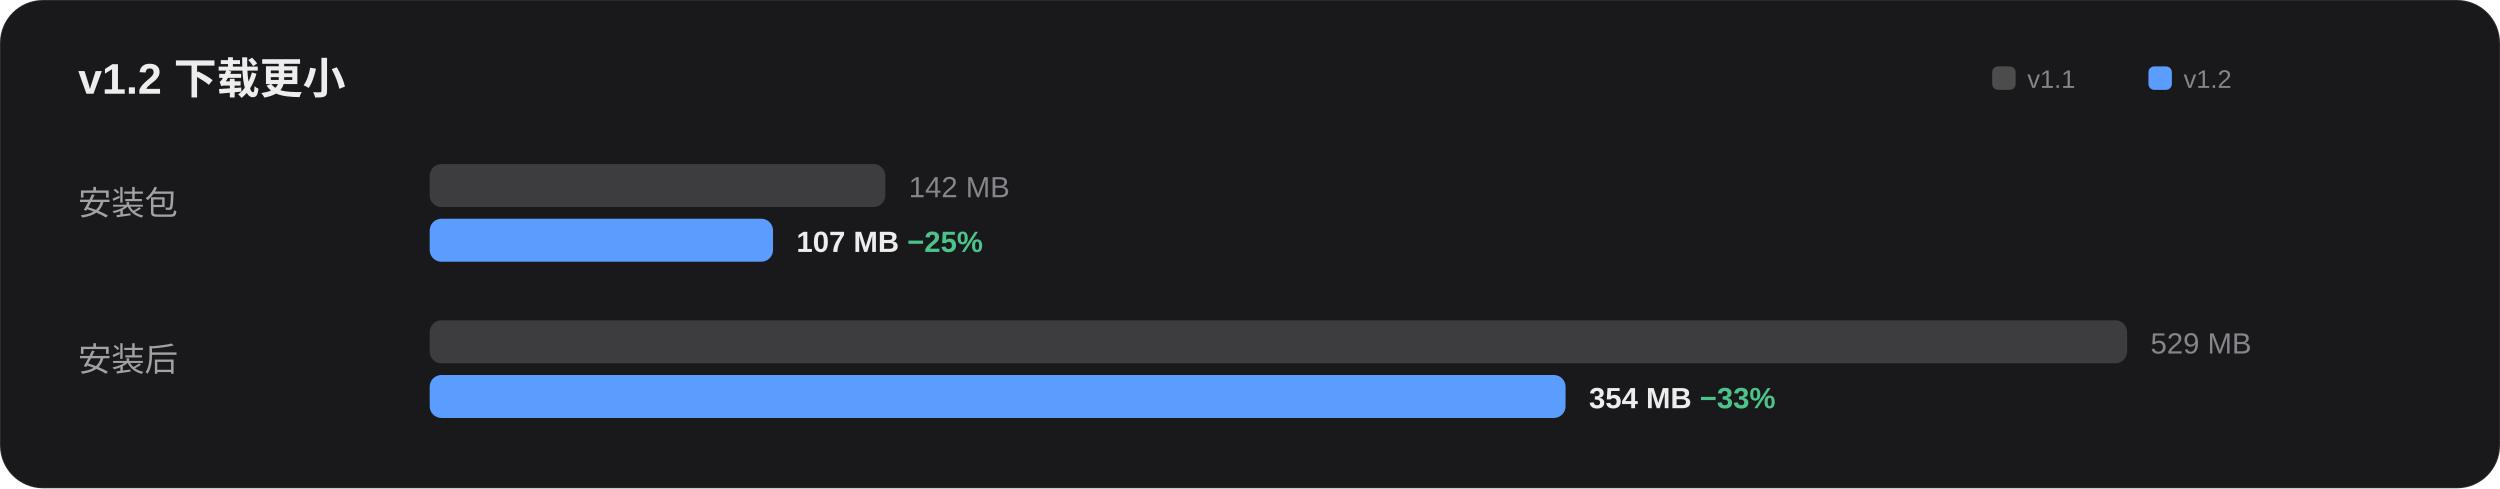
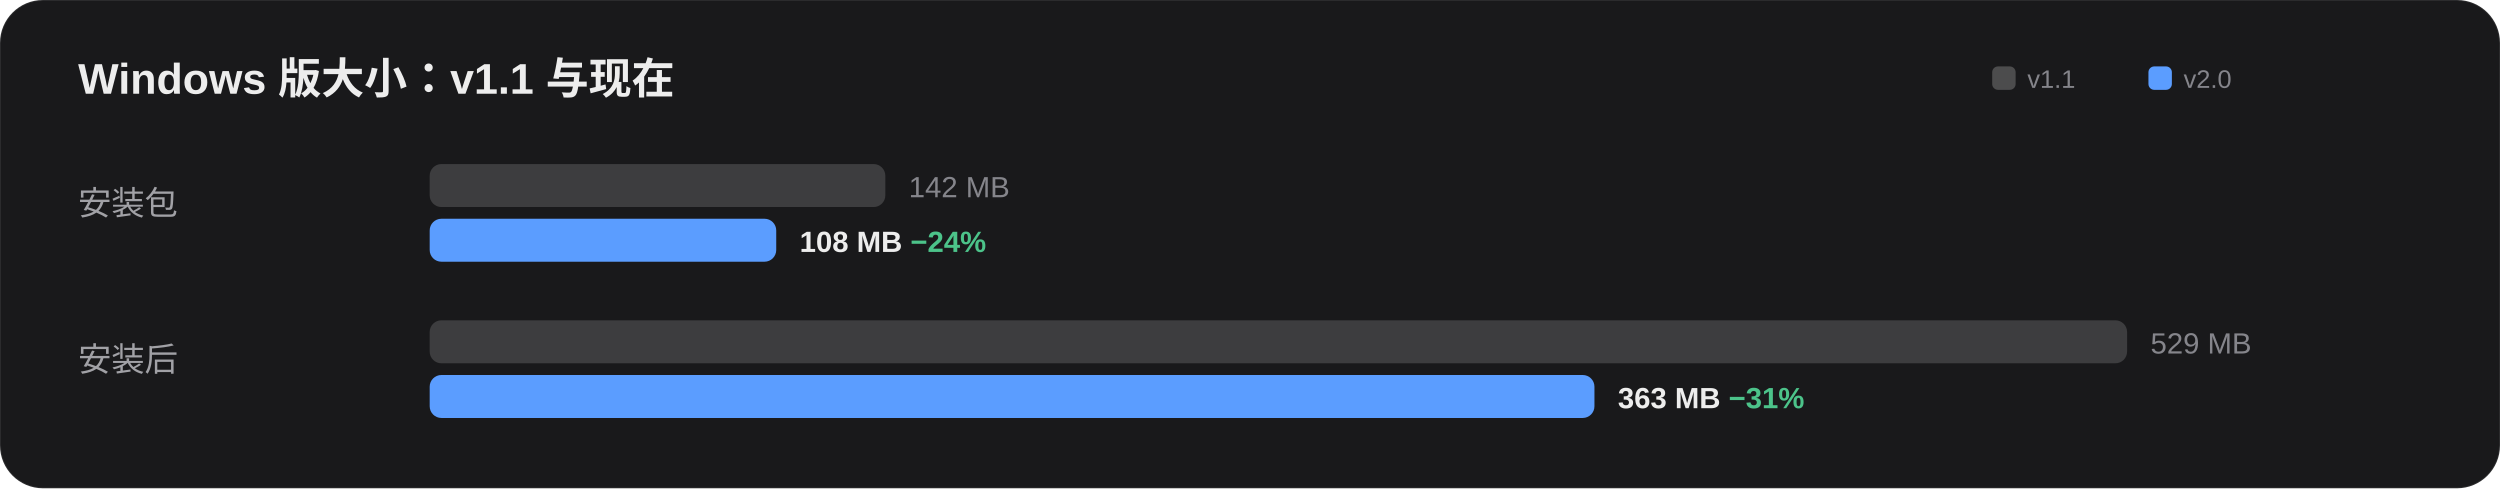
- <svg xmlns="http://www.w3.org/2000/svg" width="1280" height="250" viewBox="0 0 1280 250" role="img" aria-label="v1.2 下载更小">
+ <svg xmlns="http://www.w3.org/2000/svg" width="1280" height="250" viewBox="0 0 1280 250" role="img" aria-label="Windows 版大小：v1.1 与现在">
  <style>
text{font-family:'Segoe UI Variable Display','Segoe UI',-apple-system,BlinkMacSystemFont,'Helvetica Neue',Arial,'Malgun Gothic','Apple SD Gothic Neo','Noto Sans CJK KR','Hiragino Sans','Microsoft YaHei',sans-serif}
.mono{font-family:'Cascadia Mono',Consolas,'SF Mono',Menlo,monospace}
*{transform-box:view-box}

.bar{transform-origin:220px 0;animation:grow 1.6s cubic-bezier(0.22,1,0.36,1) both}
.d1{animation-delay:0.25s}.d2{animation-delay:0.5s}.d3{animation-delay:0.75s}
@keyframes grow{from{transform:scaleX(0)}to{transform:scaleX(1)}}
.lab{animation:fade 0.8s ease both}
.l0{animation-delay:1.1s}.l1{animation-delay:1.35s}.l2{animation-delay:1.6s}.l3{animation-delay:1.85s}
@keyframes fade{from{opacity:0;transform:translateX(-6px)}to{opacity:1;transform:none}}
@media (prefers-reduced-motion: reduce){*{animation:none!important}}
</style>
  <rect width="1280" height="250" rx="22" fill="#19191b" stroke="rgba(255,255,255,0.08)" />
-   <text x="40" y="48" font-size="22" font-weight="700" fill="#ededed">v1.2 下载更小</text>
+   <text x="40" y="48" font-size="22" font-weight="700" fill="#ededed">Windows 版大小：v1.1 与现在</text>
  <g font-size="13" fill="#85858b">
    <rect x="1020" y="34" width="12" height="12" rx="3" fill="rgba(255,255,255,0.22)" />
    <text x="1038" y="45">v1.1</text>
    <rect x="1100" y="34" width="12" height="12" rx="3" fill="#5b9dff" />
-     <text x="1118" y="45">v1.2</text>
+     <text x="1118" y="45">v2.0</text>
  </g>
  <text x="40" y="110" font-size="17" fill="#a1a1a6">安装包</text>
  <rect class="bar d0" x="220" y="84" width="233.286" height="22" rx="6" fill="rgba(255,255,255,0.16)" />
  <text class="lab l0" x="465.286" y="101" font-size="15" fill="#85858b">142 MB</text>
-   <rect class="bar d1" x="220" y="112" width="175.786" height="22" rx="6" fill="#5b9dff" />
-   <text class="lab l1" x="407.786" y="129" font-size="15" font-weight="700" fill="#ededed">107 MB  <tspan fill="#4cc38a">−25%</tspan>
+   <rect class="bar d1" x="220" y="112" width="177.429" height="22" rx="6" fill="#5b9dff" />
+   <text class="lab l1" x="409.429" y="129" font-size="15" font-weight="700" fill="#ededed">108 MB  <tspan fill="#4cc38a">−24%</tspan>
  </text>
  <text x="40" y="190" font-size="17" fill="#a1a1a6">安装后</text>
  <rect class="bar d2" x="220" y="164" width="869.071" height="22" rx="6" fill="rgba(255,255,255,0.16)" />
  <text class="lab l2" x="1101.071" y="181" font-size="15" fill="#85858b">529 MB</text>
-   <rect class="bar d3" x="220" y="192" width="581.571" height="22" rx="6" fill="#5b9dff" />
-   <text class="lab l3" x="813.571" y="209" font-size="15" font-weight="700" fill="#ededed">354 MB  <tspan fill="#4cc38a">−33%</tspan>
+   <rect class="bar d3" x="220" y="192" width="596.357" height="22" rx="6" fill="#5b9dff" />
+   <text class="lab l3" x="828.357" y="209" font-size="15" font-weight="700" fill="#ededed">363 MB  <tspan fill="#4cc38a">−31%</tspan>
  </text>
</svg>
